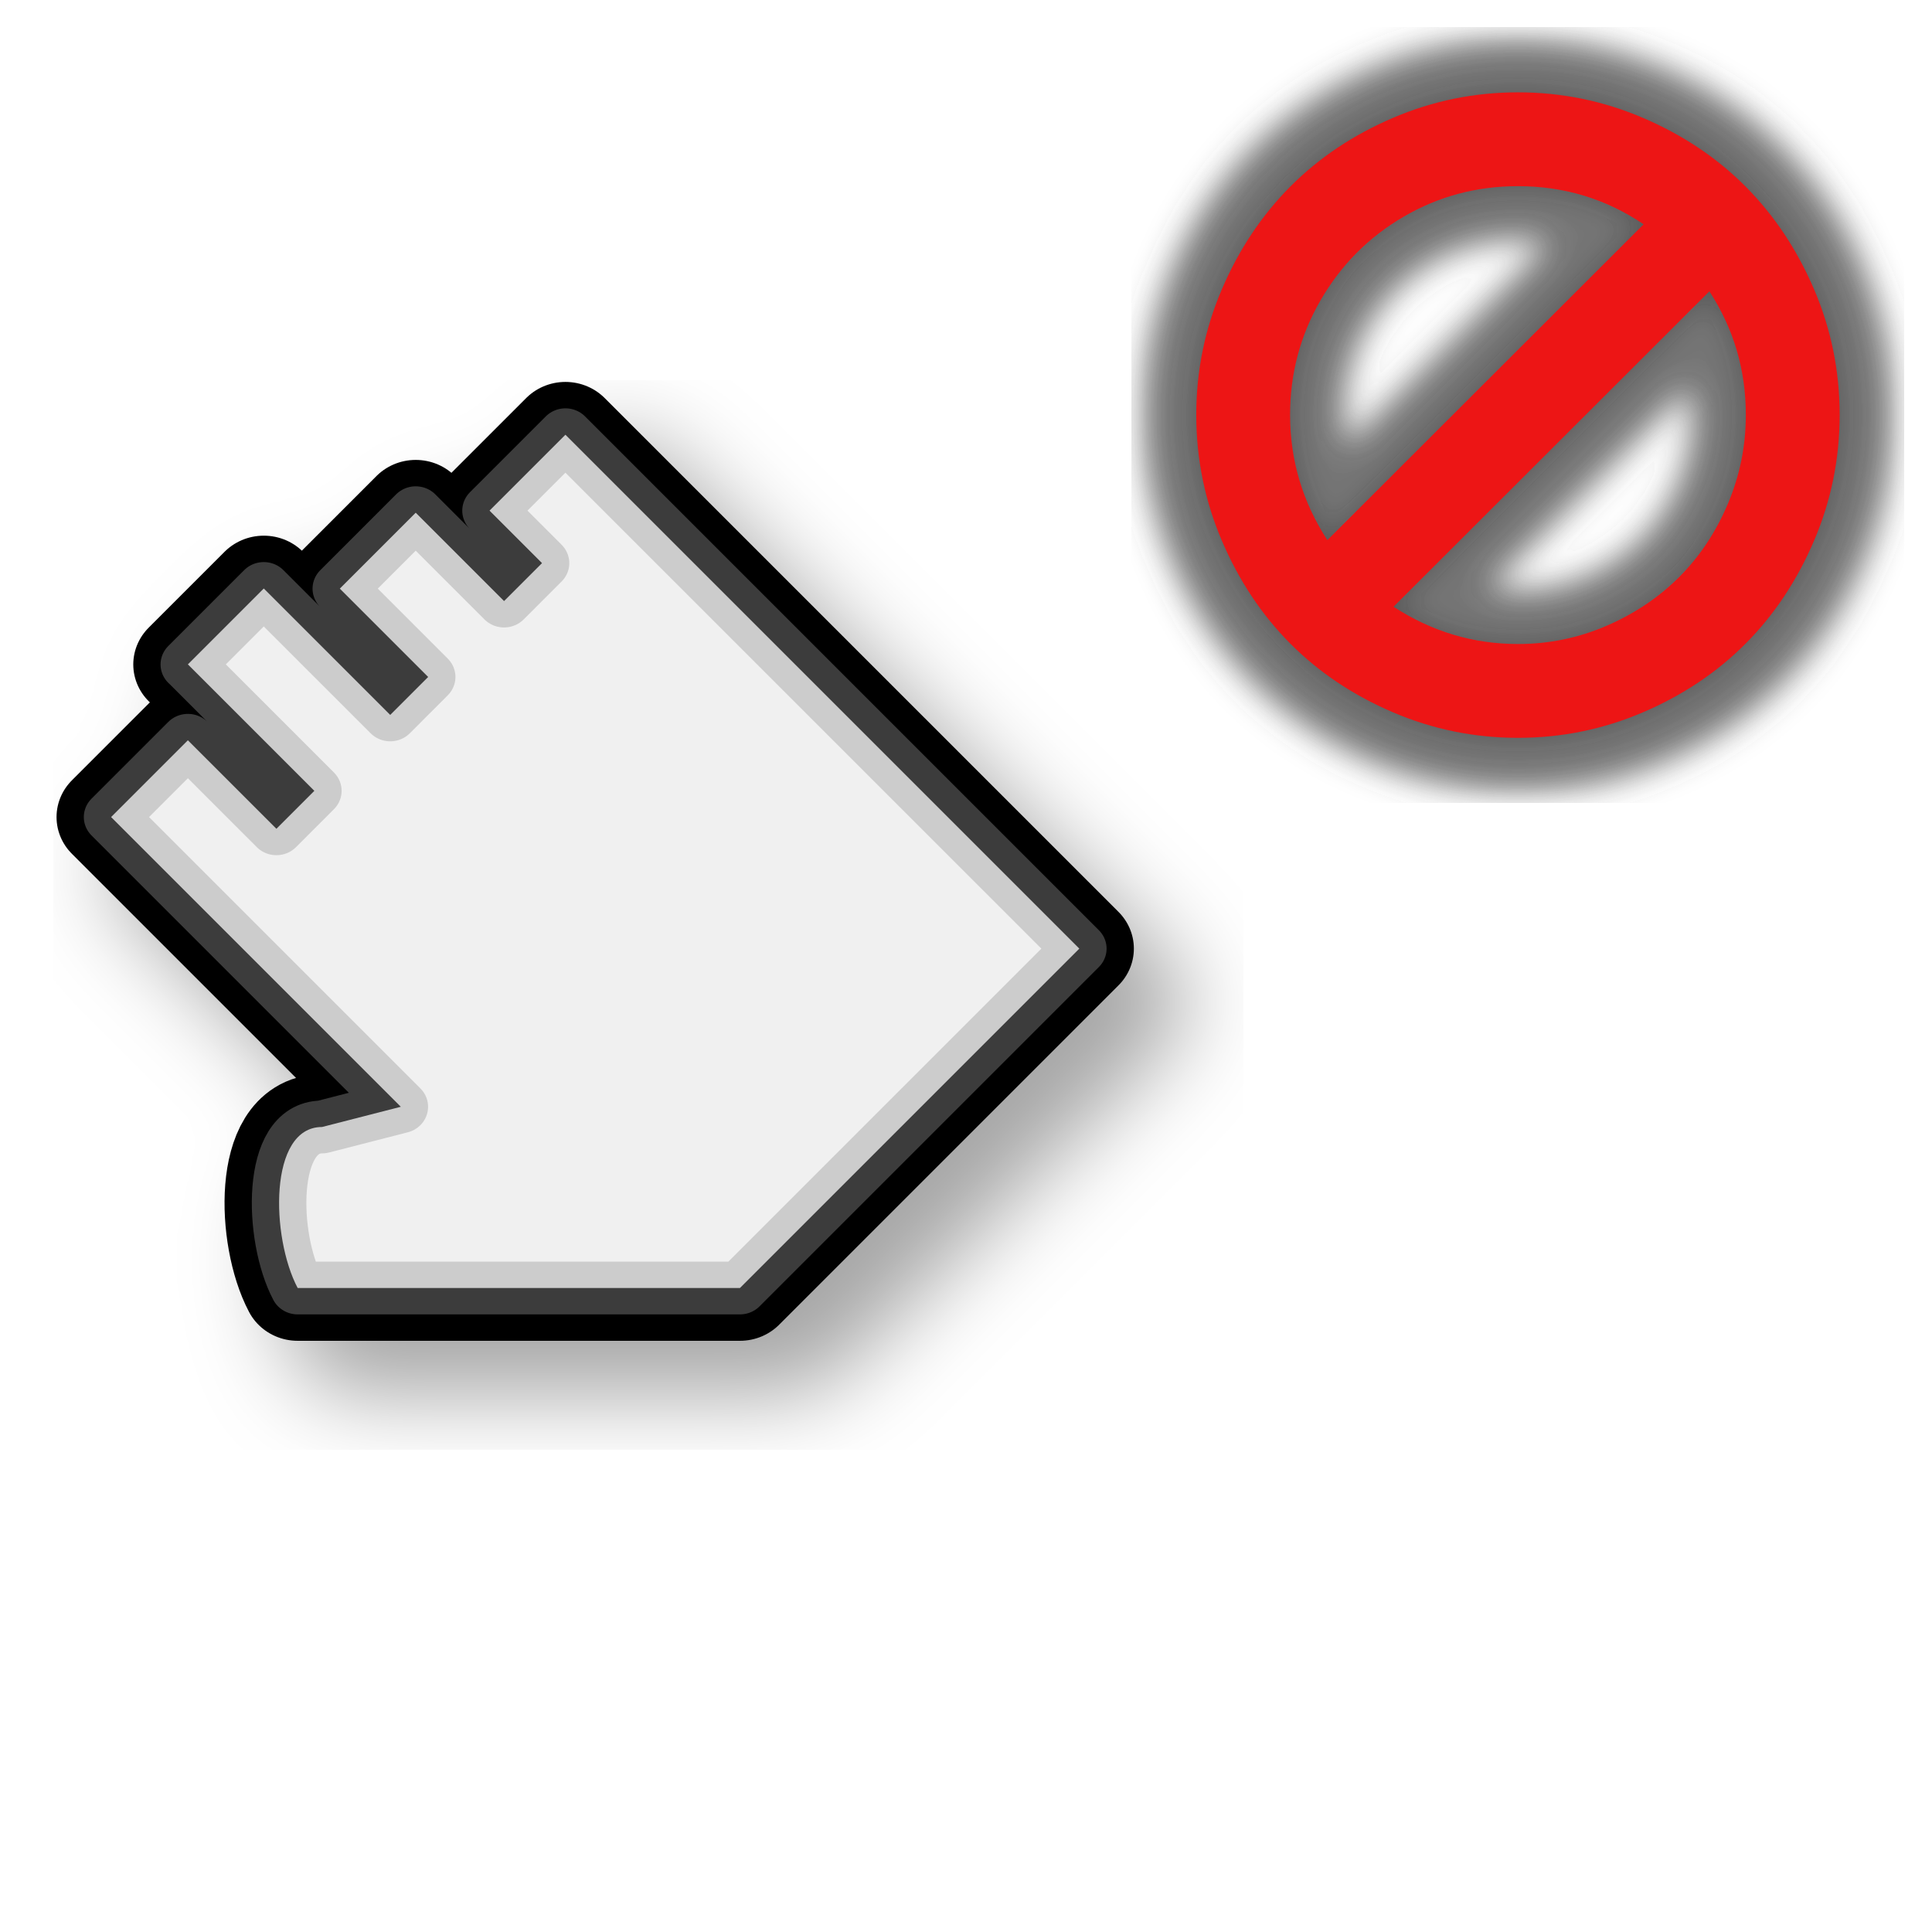
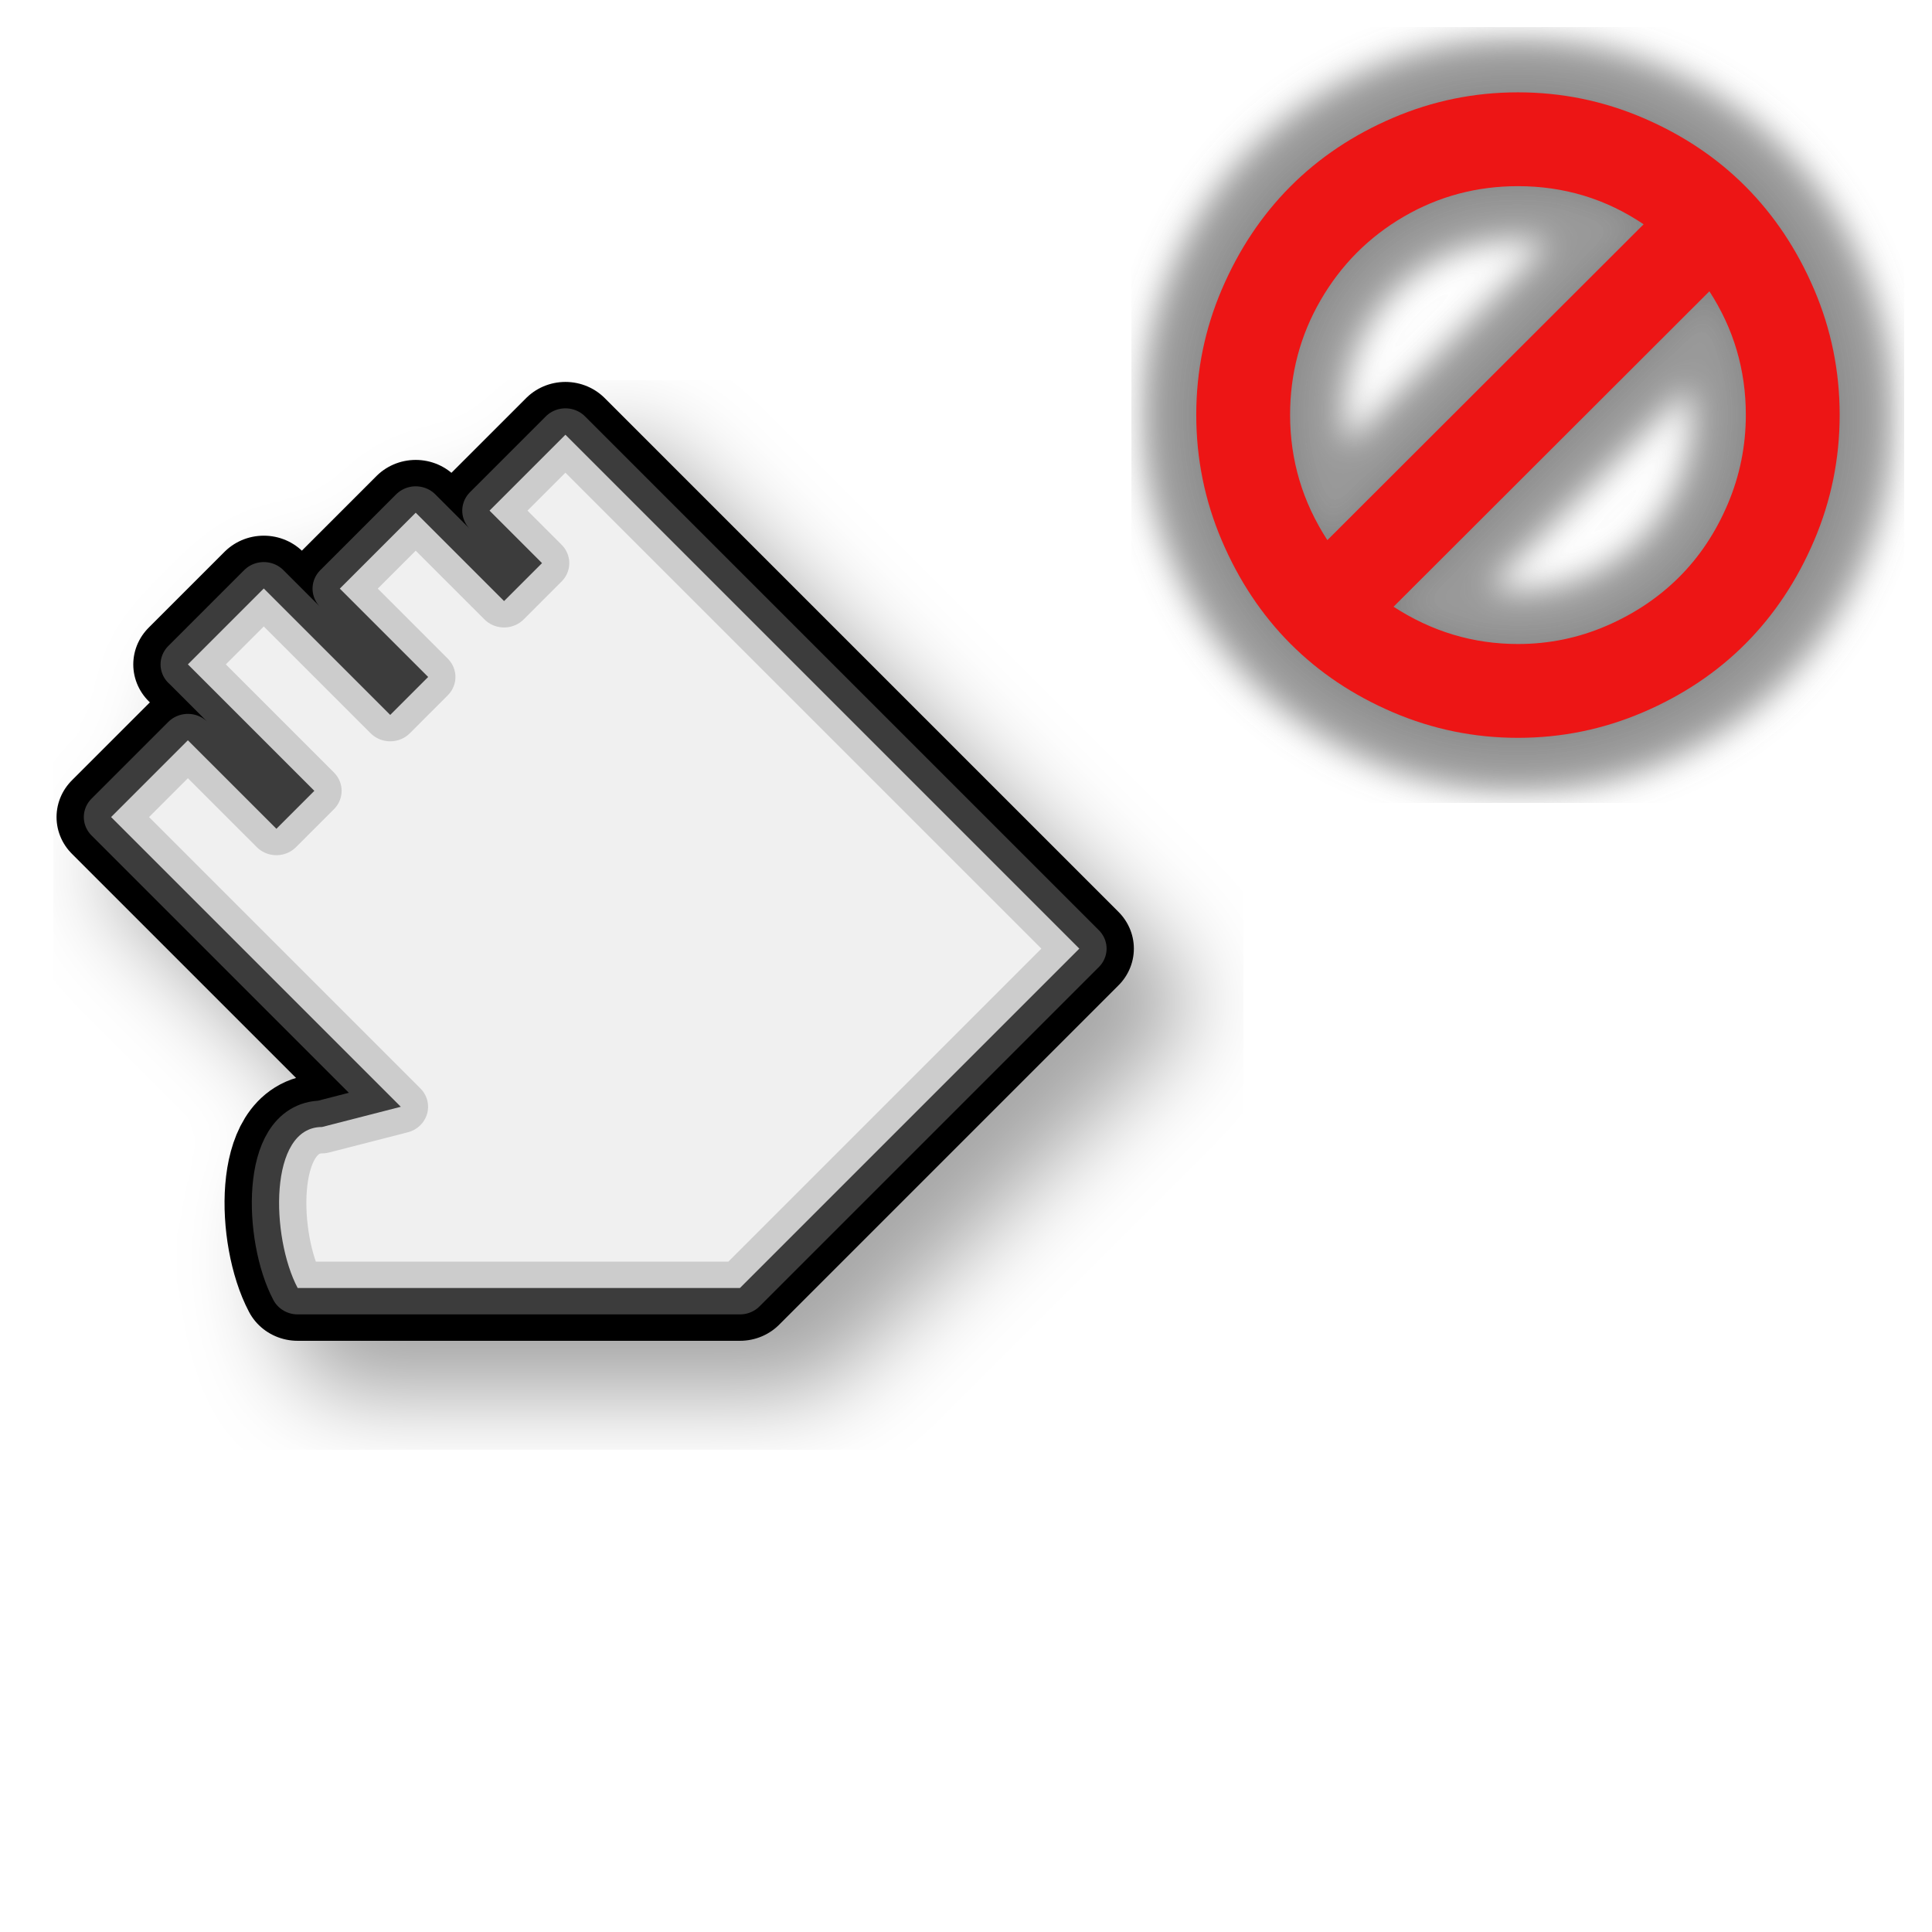
<svg xmlns="http://www.w3.org/2000/svg" xmlns:xlink="http://www.w3.org/1999/xlink" version="1.0" viewBox="0 0 36 36" id="svg2" width="100%" height="100%">
  <defs id="defs14">
    <linearGradient id="linearGradient3754">
      <stop style="stop-color:#ec687b;stop-opacity:1;" offset="0" id="stop3756" />
      <stop style="stop-color:#911324;stop-opacity:1;" offset="1" id="stop3758" />
    </linearGradient>
    <linearGradient xlink:href="#linearGradient3754" id="linearGradient3760" x1="12" y1="0.606" x2="12" y2="23.394" gradientUnits="userSpaceOnUse" />
    <radialGradient xlink:href="#linearGradient3133-9" id="radialGradient4853" gradientUnits="userSpaceOnUse" gradientTransform="matrix(0.5972801,0,0,0.4043377,4.916208,-18.48213)" cx="64" cy="35.686" fx="64" fy="35.686" r="40" />
    <linearGradient id="linearGradient3133-9">
      <stop style="stop-color:#646661;stop-opacity:1" offset="0" id="stop3135-5" />
      <stop style="stop-color:#111111;stop-opacity:1" offset="1" id="stop3137-0" />
    </linearGradient>
    <linearGradient id="linearGradient5724">
      <stop id="stop5726" offset="0" style="stop-color:#ffffff;stop-opacity:1;" />
      <stop style="stop-color:#c8c8c8;stop-opacity:1;" offset="0.5" id="stop5728" />
      <stop id="stop5730" offset="1" style="stop-color:#ffffff;stop-opacity:1;" />
    </linearGradient>
    <radialGradient xlink:href="#linearGradient5724" id="radialGradient25479" gradientUnits="userSpaceOnUse" gradientTransform="matrix(1.244391,0,0,1.244391,-367.3803,-13.76276)" cx="304.94" cy="18.894" fx="304.94" fy="18.894" r="10.046" />
    <radialGradient xlink:href="#linearGradient4458-7-3" id="radialGradient5081" gradientUnits="userSpaceOnUse" gradientTransform="matrix(-0.9076119,0.4198102,-1.270628,-2.747044,78.32816,57.96794)" cx="46.2" cy="27.07" fx="46.2" fy="27.07" r="4.13" />
    <linearGradient id="linearGradient4458-7-3">
      <stop style="stop-color:#323232;stop-opacity:1;" offset="0" id="stop4460-0-1" />
      <stop style="stop-color:#000000;stop-opacity:1;" offset="1" id="stop4462-7-4" />
    </linearGradient>
    <radialGradient xlink:href="#linearGradient4846-9-9" id="radialGradient5083" gradientUnits="userSpaceOnUse" gradientTransform="matrix(0.8377957,-0.3875172,0.6297153,1.361418,-35.42861,1.237587)" cx="36" cy="23.375" fx="36" fy="23.375" r="6.5" />
    <linearGradient id="linearGradient4846-9-9">
      <stop style="stop-color:#999999;stop-opacity:0.196;" offset="0" id="stop4848-4-9" />
      <stop id="stop4854-7-0" offset="0.5" style="stop-color:#999999;stop-opacity:0;" />
      <stop style="stop-color:#999999;stop-opacity:0.196;" offset="1" id="stop4856-0-6" />
    </linearGradient>
    <radialGradient xlink:href="#linearGradient4458-7-3-61" id="radialGradient3966" gradientUnits="userSpaceOnUse" gradientTransform="matrix(-0.9076119,0.4198102,-1.270628,-2.747044,81.32816,53.96794)" cx="46.2" cy="27.07" fx="46.2" fy="27.07" r="4.13" />
    <linearGradient id="linearGradient4458-7-3-61">
      <stop style="stop-color:#323232;stop-opacity:1;" offset="0" id="stop4460-0-1-94" />
      <stop style="stop-color:#000000;stop-opacity:1;" offset="1" id="stop4462-7-4-6" />
    </linearGradient>
    <radialGradient xlink:href="#linearGradient4846-9-9-34" id="radialGradient3964" gradientUnits="userSpaceOnUse" gradientTransform="matrix(0.8377957,-0.3875172,0.6297153,1.361418,-32.42861,-2.762413)" cx="36" cy="23.375" fx="36" fy="23.375" r="6.5" />
    <linearGradient id="linearGradient4846-9-9-34">
      <stop style="stop-color:#999999;stop-opacity:0.196;" offset="0" id="stop4848-4-9-7" />
      <stop id="stop4854-7-0-5" offset="0.5" style="stop-color:#999999;stop-opacity:0;" />
      <stop style="stop-color:#999999;stop-opacity:0.196;" offset="1" id="stop4856-0-6-5" />
    </linearGradient>
    <radialGradient xlink:href="#linearGradient4458-7-3-61-9" id="radialGradient3300" gradientUnits="userSpaceOnUse" gradientTransform="matrix(-0.9076119,0.4198102,-1.270628,-2.747044,81.32816,53.96794)" cx="46.2" cy="27.07" fx="46.2" fy="27.07" r="4.13" />
    <linearGradient id="linearGradient4458-7-3-61-9">
      <stop style="stop-color:#323232;stop-opacity:1;" offset="0" id="stop4460-0-1-94-2" />
      <stop style="stop-color:#000000;stop-opacity:1;" offset="1" id="stop4462-7-4-6-1" />
    </linearGradient>
    <radialGradient xlink:href="#linearGradient4846-9-9-34-7" id="radialGradient3297" gradientUnits="userSpaceOnUse" gradientTransform="matrix(0.8377957,-0.3875172,0.6297153,1.361418,-32.42861,-2.762413)" cx="36" cy="23.375" fx="36" fy="23.375" r="6.5" />
    <linearGradient id="linearGradient4846-9-9-34-7">
      <stop style="stop-color:#999999;stop-opacity:0.196;" offset="0" id="stop4848-4-9-7-6" />
      <stop id="stop4854-7-0-5-7" offset="0.5" style="stop-color:#999999;stop-opacity:0;" />
      <stop style="stop-color:#999999;stop-opacity:0.196;" offset="1" id="stop4856-0-6-5-7" />
    </linearGradient>
    <radialGradient r="6.5" fy="23.375" fx="36" cy="23.375" cx="36" gradientTransform="matrix(0.8377957,-0.3875172,0.6297153,1.361418,-32.42861,-2.762413)" gradientUnits="userSpaceOnUse" id="radialGradient3682" xlink:href="#linearGradient4846-9-9-34-7" />
    <radialGradient xlink:href="#linearGradient4458-7-3-61-5" id="radialGradient3300-3" gradientUnits="userSpaceOnUse" gradientTransform="matrix(-0.9076119,0.4198102,-1.270628,-2.747044,81.32816,53.96794)" cx="46.2" cy="27.07" fx="46.2" fy="27.07" r="4.13" />
    <linearGradient id="linearGradient4458-7-3-61-5">
      <stop style="stop-color:#323232;stop-opacity:1;" offset="0" id="stop4460-0-1-94-1" />
      <stop style="stop-color:#000000;stop-opacity:1;" offset="1" id="stop4462-7-4-6-0" />
    </linearGradient>
    <radialGradient xlink:href="#linearGradient4846-9-9-34-1" id="radialGradient3297-8" gradientUnits="userSpaceOnUse" gradientTransform="matrix(0.8377957,-0.3875172,0.6297153,1.361418,-32.42861,-2.762413)" cx="36" cy="23.375" fx="36" fy="23.375" r="6.5" />
    <linearGradient id="linearGradient4846-9-9-34-1">
      <stop style="stop-color:#ffffff;stop-opacity:0.059;" offset="0" id="stop4848-4-9-7-1" />
      <stop id="stop4854-7-0-5-4" offset="0.5" style="stop-color:#ffffff;stop-opacity:0.255;" />
      <stop style="stop-color:#ffffff;stop-opacity:0.157;" offset="1" id="stop4856-0-6-5-0" />
    </linearGradient>
    <radialGradient xlink:href="#linearGradient4458-7-3-61-6" id="radialGradient3300-2" gradientUnits="userSpaceOnUse" gradientTransform="matrix(-0.9076119,0.4198102,-1.270628,-2.747044,81.32816,53.96794)" cx="46.2" cy="27.07" fx="46.2" fy="27.07" r="4.13" />
    <linearGradient id="linearGradient4458-7-3-61-6">
      <stop style="stop-color:#323232;stop-opacity:1;" offset="0" id="stop4460-0-1-94-8" />
      <stop style="stop-color:#000000;stop-opacity:1;" offset="1" id="stop4462-7-4-6-5" />
    </linearGradient>
    <radialGradient xlink:href="#linearGradient4846-9-9-34-16" id="radialGradient3297-7" gradientUnits="userSpaceOnUse" gradientTransform="matrix(0.8377957,-0.3875172,0.6297153,1.361418,-32.42861,-2.762413)" cx="36" cy="23.375" fx="36" fy="23.375" r="6.5" />
    <linearGradient id="linearGradient4846-9-9-34-16">
      <stop style="stop-color:#ffffff;stop-opacity:0.059;" offset="0" id="stop4848-4-9-7-4" />
      <stop id="stop4854-7-0-5-6" offset="0.5" style="stop-color:#ffffff;stop-opacity:0.255;" />
      <stop style="stop-color:#ffffff;stop-opacity:0.157;" offset="1" id="stop4856-0-6-5-3" />
    </linearGradient>
    <radialGradient r="6.5" fy="23.375" fx="36" cy="23.375" cx="36" gradientTransform="matrix(0.8377957,-0.3875172,0.6297153,1.361418,-35.42861,-4.762414)" gradientUnits="userSpaceOnUse" id="radialGradient3297-818" xlink:href="#linearGradient4846-9-9-34-642" />
    <linearGradient id="linearGradient4846-9-9-34-642">
      <stop id="stop4420" offset="0" style="stop-color:#787878;stop-opacity:0.059;" />
      <stop style="stop-color:#787878;stop-opacity:0.255;" offset="0.5" id="stop4422" />
      <stop id="stop4424" offset="1" style="stop-color:#969696;stop-opacity:0.157;" />
    </linearGradient>
    <linearGradient xlink:href="#linearGradient5966" id="linearGradient5972" x1="2" y1="-3" x2="10" y2="14" gradientUnits="userSpaceOnUse" />
    <linearGradient id="linearGradient5966">
      <stop style="stop-color:#ffffff;stop-opacity:1;" offset="0" id="stop5968" />
      <stop style="stop-color:#d7d7d7;stop-opacity:1;" offset="1" id="stop5970" />
    </linearGradient>
    <radialGradient xlink:href="#linearGradient4458-7-6-5" id="radialGradient6065" gradientUnits="userSpaceOnUse" gradientTransform="matrix(-1.426794,0.6582382,-2.079424,-4.507351,124.2089,88.60451)" cx="46.2" cy="27.07" fx="46.2" fy="27.07" r="4.13" />
    <linearGradient id="linearGradient4458-7-6-5">
      <stop style="stop-color:#ffffff;stop-opacity:1;" offset="0" id="stop4460-0-1-1" />
      <stop style="stop-color:#d7d7d7;stop-opacity:1;" offset="1" id="stop4462-7-8-6" />
    </linearGradient>
    <linearGradient id="linearGradient4458-7-6-5-0">
      <stop style="stop-color:#ffffff;stop-opacity:1;" offset="0" id="stop4460-0-1-1-7" />
      <stop style="stop-color:#d7d7d7;stop-opacity:1;" offset="1" id="stop4462-7-8-6-0" />
    </linearGradient>
    <radialGradient xlink:href="#linearGradient4458-7-6-5-7" id="radialGradient6065-8" gradientUnits="userSpaceOnUse" gradientTransform="matrix(-1.426794,0.6582382,-2.079424,-4.507351,124.2089,88.60451)" cx="46.2" cy="27.07" fx="46.2" fy="27.07" r="4.13" />
    <linearGradient id="linearGradient4458-7-6-5-7">
      <stop style="stop-color:#ffffff;stop-opacity:1;" offset="0" id="stop4460-0-1-1-76" />
      <stop style="stop-color:#d7d7d7;stop-opacity:1;" offset="1" id="stop4462-7-8-6-9" />
    </linearGradient>
    <linearGradient xlink:href="#linearGradient4111" id="linearGradient4117" x1="4" y1="2" x2="2" y2="-3" gradientUnits="userSpaceOnUse" />
    <linearGradient id="linearGradient4111">
      <stop style="stop-color:#a5a5a5;stop-opacity:1;" offset="0" id="stop4113" />
      <stop style="stop-color:#ffffff;stop-opacity:1;" offset="1" id="stop4115" />
    </linearGradient>
    <linearGradient y2="-3" x2="2" y1="2" x1="4" gradientUnits="userSpaceOnUse" id="linearGradient11375" xlink:href="#linearGradient4111" />
    <radialGradient xlink:href="#linearGradient4458-7-6-5-5" id="radialGradient6065-0" gradientUnits="userSpaceOnUse" gradientTransform="matrix(-1.426794,0.6582382,-2.079424,-4.507351,124.2089,88.60451)" cx="46.2" cy="27.07" fx="46.2" fy="27.07" r="4.13" />
    <linearGradient id="linearGradient4458-7-6-5-5">
      <stop style="stop-color:#ffffff;stop-opacity:1;" offset="0" id="stop4460-0-1-1-3" />
      <stop style="stop-color:#d7d7d7;stop-opacity:1;" offset="1" id="stop4462-7-8-6-7" />
    </linearGradient>
    <linearGradient xlink:href="#linearGradient4111-1" id="linearGradient4117-6" x1="4" y1="2" x2="2" y2="-3" gradientUnits="userSpaceOnUse" />
    <linearGradient id="linearGradient4111-1">
      <stop style="stop-color:#878787;stop-opacity:1;" offset="0" id="stop4113-9" />
      <stop style="stop-color:#ffffff;stop-opacity:1;" offset="1" id="stop4115-9" />
    </linearGradient>
    <linearGradient y2="-3" x2="2" y1="2" x1="4" gradientUnits="userSpaceOnUse" id="linearGradient9307" xlink:href="#linearGradient4111-1" gradientTransform="translate(5.5,-4.150707)" />
    <radialGradient xlink:href="#linearGradient4458-7-6-5-9" id="radialGradient6065-1" gradientUnits="userSpaceOnUse" gradientTransform="matrix(-1.426794,0.6582382,-2.079424,-4.507351,124.2089,88.60451)" cx="46.2" cy="27.07" fx="46.2" fy="27.07" r="4.13" />
    <linearGradient id="linearGradient4458-7-6-5-9">
      <stop style="stop-color:#ffffff;stop-opacity:1;" offset="0" id="stop4460-0-1-1-36" />
      <stop style="stop-color:#d7d7d7;stop-opacity:1;" offset="1" id="stop4462-7-8-6-3" />
    </linearGradient>
    <radialGradient xlink:href="#linearGradient4277" id="radialGradient4283" cx="1.252" cy="-6.678" fx="1.252" fy="-6.678" r="5.497" gradientTransform="matrix(0.7276783,0,0,0.7276784,1.089287,1.859238)" gradientUnits="userSpaceOnUse" />
    <linearGradient id="linearGradient4277">
      <stop style="stop-color:#ffffff;stop-opacity:0.196;" offset="0" id="stop4279" />
      <stop style="stop-color:#ffffff;stop-opacity:0;" offset="1" id="stop4281" />
    </linearGradient>
    <radialGradient xlink:href="#linearGradient4277" id="radialGradient4287" gradientUnits="userSpaceOnUse" gradientTransform="matrix(0.7276783,0,0,0.7276784,1.089287,1.859238)" cx="1.264" cy="12.998" fx="1.264" fy="12.998" r="5.497" />
    <linearGradient id="linearGradient10980">
      <stop style="stop-color:#ffffff;stop-opacity:0.196;" offset="0" id="stop10982" />
      <stop style="stop-color:#ffffff;stop-opacity:0;" offset="1" id="stop10984" />
    </linearGradient>
    <radialGradient xlink:href="#linearGradient4277" id="radialGradient4291" gradientUnits="userSpaceOnUse" gradientTransform="matrix(0.7276783,0,0,0.7276784,1.089287,1.859237)" cx="14.985" cy="6.655" fx="14.985" fy="6.655" r="5.497" />
    <linearGradient id="linearGradient10987">
      <stop style="stop-color:#ffffff;stop-opacity:0.196;" offset="0" id="stop10989" />
      <stop style="stop-color:#ffffff;stop-opacity:0;" offset="1" id="stop10991" />
    </linearGradient>
    <radialGradient r="5.497" fy="6.655" fx="14.985" cy="6.655" cx="14.985" gradientTransform="matrix(0.7276783,0,0,0.7276784,1.089287,1.859237)" gradientUnits="userSpaceOnUse" id="radialGradient11002" xlink:href="#linearGradient4277" />
    <radialGradient xlink:href="#linearGradient4458-7-6-5-6" id="radialGradient6065-9" gradientUnits="userSpaceOnUse" gradientTransform="matrix(-1.426794,0.6582382,-2.079424,-4.507351,124.2089,88.60451)" cx="46.2" cy="27.07" fx="46.2" fy="27.07" r="4.13" />
    <linearGradient id="linearGradient4458-7-6-5-6">
      <stop style="stop-color:#ffffff;stop-opacity:1;" offset="0" id="stop4460-0-1-1-0" />
      <stop style="stop-color:#d7d7d7;stop-opacity:1;" offset="1" id="stop4462-7-8-6-95" />
    </linearGradient>
    <radialGradient xlink:href="#linearGradient4277-0" id="radialGradient4283-8" cx="1.252" cy="-6.678" fx="1.252" fy="-6.678" r="5.497" gradientTransform="matrix(0.7276783,0,0,0.7276784,1.089287,1.859238)" gradientUnits="userSpaceOnUse" />
    <linearGradient id="linearGradient4277-0">
      <stop style="stop-color:#ffffff;stop-opacity:0.196;" offset="0" id="stop4279-8" />
      <stop style="stop-color:#ffffff;stop-opacity:0;" offset="1" id="stop4281-2" />
    </linearGradient>
    <radialGradient xlink:href="#linearGradient4277-0" id="radialGradient4287-6" gradientUnits="userSpaceOnUse" gradientTransform="matrix(0.7276783,0,0,0.7276784,1.089287,1.859238)" cx="1.264" cy="12.998" fx="1.264" fy="12.998" r="5.497" />
    <linearGradient id="linearGradient21841">
      <stop style="stop-color:#ffffff;stop-opacity:0.196;" offset="0" id="stop21843" />
      <stop style="stop-color:#ffffff;stop-opacity:0;" offset="1" id="stop21845" />
    </linearGradient>
    <radialGradient xlink:href="#linearGradient4277-0" id="radialGradient4291-6" gradientUnits="userSpaceOnUse" gradientTransform="matrix(0.7276783,0,0,0.7276784,1.089287,1.859237)" cx="14.985" cy="6.655" fx="14.985" fy="6.655" r="5.497" />
    <linearGradient id="linearGradient21848">
      <stop style="stop-color:#ffffff;stop-opacity:0.196;" offset="0" id="stop21850" />
      <stop style="stop-color:#ffffff;stop-opacity:0;" offset="1" id="stop21852" />
    </linearGradient>
    <radialGradient r="5.497" fy="6.655" fx="14.985" cy="6.655" cx="14.985" gradientTransform="matrix(0.7276783,0,0,0.7276784,1.089287,1.859237)" gradientUnits="userSpaceOnUse" id="radialGradient21863" xlink:href="#linearGradient4277-0" />
    <radialGradient xlink:href="#linearGradient4458-7-6-5-03" id="radialGradient6065-7" gradientUnits="userSpaceOnUse" gradientTransform="matrix(-1.426794,0.6582382,-2.079424,-4.507351,124.2089,88.60451)" cx="46.2" cy="27.07" fx="46.2" fy="27.07" r="4.13" />
    <linearGradient id="linearGradient4458-7-6-5-03">
      <stop style="stop-color:#ffffff;stop-opacity:1;" offset="0" id="stop4460-0-1-1-72" />
      <stop style="stop-color:#d7d7d7;stop-opacity:1;" offset="1" id="stop4462-7-8-6-1" />
    </linearGradient>
    <radialGradient r="4.13" fy="27.07" fx="46.2" cy="27.07" cx="46.2" gradientTransform="matrix(-1.426794,0.6582382,-2.079424,-4.507351,124.2089,88.60451)" gradientUnits="userSpaceOnUse" id="radialGradient9947" xlink:href="#linearGradient4458-7-6-5-03" />
    <radialGradient xlink:href="#linearGradient4458-7-6-5-65" id="radialGradient6065-4" gradientUnits="userSpaceOnUse" gradientTransform="matrix(-1.426794,0.6582382,-2.079424,-4.507351,124.2089,88.60451)" cx="46.2" cy="27.07" fx="46.2" fy="27.07" r="4.13" />
    <linearGradient id="linearGradient4458-7-6-5-65">
      <stop style="stop-color:#ffffff;stop-opacity:1;" offset="0" id="stop4460-0-1-1-4" />
      <stop style="stop-color:#d7d7d7;stop-opacity:1;" offset="1" id="stop4462-7-8-6-4" />
    </linearGradient>
    <radialGradient xlink:href="#linearGradient4458-7-6-95" id="radialGradient6078" gradientUnits="userSpaceOnUse" gradientTransform="matrix(-1.933308,0.8090682,-2.007446,-4.796891,99.5075,46.43775)" cx="34.989" cy="15.375" fx="34.989" fy="15.375" r="5" />
    <linearGradient id="linearGradient4458-7-6-95">
      <stop style="stop-color:#ffffff;stop-opacity:1;" offset="0" id="stop4460-0-1-6" />
      <stop style="stop-color:#f0f0f0;stop-opacity:1;" offset="1" id="stop4462-7-8-44" />
    </linearGradient>
    <radialGradient xlink:href="#linearGradient4458-7-6-54" id="radialGradient9315" cx="34.989" cy="15.375" fx="34.989" fy="15.375" r="5" gradientTransform="matrix(-1.955863,0.75291,-1.868107,-4.852852,98.15851,49.26151)" gradientUnits="userSpaceOnUse" />
    <linearGradient id="linearGradient4458-7-6-54">
      <stop style="stop-color:#ffffff;stop-opacity:1;" offset="0" id="stop4460-0-1-37" />
      <stop style="stop-color:#f0f0f0;stop-opacity:1;" offset="1" id="stop4462-7-8-93" />
    </linearGradient>
    <radialGradient xlink:href="#linearGradient4458-7-6-66" id="radialGradient11928" gradientUnits="userSpaceOnUse" gradientTransform="matrix(-1.901309,0.8816448,-2.187522,-4.717494,101.1563,42.6777)" cx="34.989" cy="15.375" fx="34.989" fy="15.375" r="5" />
    <linearGradient id="linearGradient4458-7-6-66">
      <stop style="stop-color:#ffffff;stop-opacity:1;" offset="0" id="stop4460-0-1-9" />
      <stop style="stop-color:#f0f0f0;stop-opacity:1;" offset="1" id="stop4462-7-8-98" />
    </linearGradient>
    <radialGradient xlink:href="#linearGradient4458-7-6-45" id="radialGradient9315-0" cx="34.989" cy="15.375" fx="34.989" fy="15.375" r="5" gradientTransform="matrix(-1.902012,0.8801271,-2.183756,-4.719238,101.123,42.75762)" gradientUnits="userSpaceOnUse" />
    <linearGradient id="linearGradient4458-7-6-45">
      <stop style="stop-color:#ffffff;stop-opacity:1;" offset="0" id="stop4460-0-1-01" />
      <stop style="stop-color:#f0f0f0;stop-opacity:1;" offset="1" id="stop4462-7-8-10" />
    </linearGradient>
    <linearGradient gradientTransform="matrix(0.9075458,-0.4199532,0.4199532,0.9075458,-20.02295,0.8111985)" xlink:href="#linearGradient10014" id="linearGradient10020" x1="10" y1="28" x2="10" y2="19" gradientUnits="userSpaceOnUse" />
    <linearGradient id="linearGradient10014">
      <stop style="stop-color:#969696;stop-opacity:0.745;" offset="0" id="stop10016" />
      <stop style="stop-color:#969696;stop-opacity:0;" offset="1" id="stop10018" />
    </linearGradient>
    <linearGradient y2="19" x2="10" y1="28" x1="10" gradientTransform="matrix(0.9075458,-0.4199532,0.4199532,0.9075458,-20.02295,0.8111985)" gradientUnits="userSpaceOnUse" id="linearGradient18704" xlink:href="#linearGradient10014" />
    <linearGradient id="linearGradient4458-7-6-45-2">
      <stop style="stop-color:#ffffff;stop-opacity:1;" offset="0" id="stop4460-0-1-01-2" />
      <stop style="stop-color:#f0f0f0;stop-opacity:1;" offset="1" id="stop4462-7-8-10-9" />
    </linearGradient>
    <linearGradient id="linearGradient10014-0">
      <stop style="stop-color:#969696;stop-opacity:0.745;" offset="0" id="stop10016-5" />
      <stop style="stop-color:#969696;stop-opacity:0;" offset="1" id="stop10018-1" />
    </linearGradient>
    <radialGradient xlink:href="#linearGradient4252" id="radialGradient4258" cx="4.011" cy="2.944" fx="4.011" fy="2.944" r="6.452" gradientTransform="matrix(-0.4649479,2.240659e-8,-2.369415e-8,-0.464948,2.864948,4.368979)" gradientUnits="userSpaceOnUse" />
    <linearGradient id="linearGradient4252">
      <stop style="stop-color:#ffffff;stop-opacity:1;" offset="0" id="stop4254" />
      <stop style="stop-color:#ffffff;stop-opacity:0;" offset="1" id="stop4256" />
    </linearGradient>
    <linearGradient xlink:href="#linearGradient4239-0" id="linearGradient4245-1" x1="2" y1="4" x2="3.491" y2="6" gradientUnits="userSpaceOnUse" gradientTransform="translate(0,2)" />
    <linearGradient id="linearGradient4239-0">
      <stop style="stop-color:#000000;stop-opacity:1;" offset="0" id="stop4241-0" />
      <stop style="stop-color:#000000;stop-opacity:0;" offset="1" id="stop4243-6" />
    </linearGradient>
    <radialGradient xlink:href="#linearGradient4458-7-6-45-1" id="radialGradient9315-0-3" cx="34.989" cy="15.375" fx="34.989" fy="15.375" r="5" gradientTransform="matrix(-1.902012,0.8801271,-2.183756,-4.719238,101.123,44.75762)" gradientUnits="userSpaceOnUse" />
    <linearGradient id="linearGradient4458-7-6-45-1">
      <stop style="stop-color:#ffffff;stop-opacity:1;" offset="0" id="stop4460-0-1-01-3" />
      <stop style="stop-color:#f0f0f0;stop-opacity:1;" offset="1" id="stop4462-7-8-10-4" />
    </linearGradient>
    <linearGradient gradientTransform="matrix(0.9075458,-0.4199532,0.4199532,0.9075458,-20.02295,2.811198)" xlink:href="#linearGradient10014-7" id="linearGradient10020-7" x1="10" y1="28" x2="10" y2="19" gradientUnits="userSpaceOnUse" />
    <linearGradient id="linearGradient10014-7">
      <stop style="stop-color:#969696;stop-opacity:0.745;" offset="0" id="stop10016-8" />
      <stop style="stop-color:#969696;stop-opacity:0;" offset="1" id="stop10018-3" />
    </linearGradient>
    <linearGradient y2="19" x2="10" y1="28" x1="10" gradientTransform="matrix(0.9075458,-0.4199532,0.4199532,0.9075458,-20.02295,2.811198)" gradientUnits="userSpaceOnUse" id="linearGradient25105" xlink:href="#linearGradient10014-7" />
    <linearGradient xlink:href="#linearGradient4239" id="linearGradient4245" x1="2" y1="4" x2="3.491" y2="6" gradientUnits="userSpaceOnUse" gradientTransform="translate(0,2)" />
    <linearGradient id="linearGradient4239">
      <stop style="stop-color:#000000;stop-opacity:1;" offset="0" id="stop4241" />
      <stop style="stop-color:#000000;stop-opacity:0;" offset="1" id="stop4243" />
    </linearGradient>
    <radialGradient xlink:href="#linearGradient4458-7-6-45-4" id="radialGradient9315-0-1" cx="34.989" cy="15.375" fx="34.989" fy="15.375" r="5" gradientTransform="matrix(-1.902012,0.8801271,-2.183756,-4.719238,101.123,44.75762)" gradientUnits="userSpaceOnUse" />
    <linearGradient id="linearGradient4458-7-6-45-4">
      <stop style="stop-color:#ffffff;stop-opacity:1;" offset="0" id="stop4460-0-1-01-27" />
      <stop style="stop-color:#f0f0f0;stop-opacity:1;" offset="1" id="stop4462-7-8-10-2" />
    </linearGradient>
    <linearGradient gradientTransform="matrix(0.9075458,-0.4199532,0.4199532,0.9075458,-20.02295,2.811198)" xlink:href="#linearGradient10014-2" id="linearGradient10020-5" x1="10" y1="28" x2="10" y2="19" gradientUnits="userSpaceOnUse" />
    <linearGradient id="linearGradient10014-2">
      <stop style="stop-color:#969696;stop-opacity:0.745;" offset="0" id="stop10016-89" />
      <stop style="stop-color:#969696;stop-opacity:0;" offset="1" id="stop10018-30" />
    </linearGradient>
    <linearGradient y2="19" x2="10" y1="28" x1="10" gradientTransform="matrix(0.9075458,-0.4199532,0.4199532,0.9075458,-20.02295,2.811198)" gradientUnits="userSpaceOnUse" id="linearGradient12739" xlink:href="#linearGradient10014-2" />
    <radialGradient xlink:href="#linearGradient4458-7-6-45-6" id="radialGradient9315-0-4" cx="34.989" cy="15.375" fx="34.989" fy="15.375" r="5" gradientTransform="matrix(-1.902012,0.8801271,-2.183756,-4.719238,101.123,42.75762)" gradientUnits="userSpaceOnUse" />
    <linearGradient id="linearGradient4458-7-6-45-6">
      <stop style="stop-color:#ffffff;stop-opacity:1;" offset="0" id="stop4460-0-1-01-37" />
      <stop style="stop-color:#f0f0f0;stop-opacity:1;" offset="1" id="stop4462-7-8-10-3" />
    </linearGradient>
    <linearGradient gradientTransform="matrix(0.9075458,-0.4199532,0.4199532,0.9075458,-20.02295,0.8111986)" xlink:href="#linearGradient10014-3" id="linearGradient10020-72" x1="10" y1="28" x2="10" y2="19" gradientUnits="userSpaceOnUse" />
    <linearGradient id="linearGradient10014-3">
      <stop style="stop-color:#969696;stop-opacity:0.745;" offset="0" id="stop10016-3" />
      <stop style="stop-color:#969696;stop-opacity:0;" offset="1" id="stop10018-8" />
    </linearGradient>
    <linearGradient y2="19" x2="10" y1="28" x1="10" gradientTransform="matrix(0.9075458,-0.4199532,0.4199532,0.9075458,-20.02295,0.8111986)" gradientUnits="userSpaceOnUse" id="linearGradient12662" xlink:href="#linearGradient10014-3" />
    <radialGradient xlink:href="#linearGradient4458-7-6-45-7" id="radialGradient9315-0-45" cx="34.989" cy="15.375" fx="34.989" fy="15.375" r="5" gradientTransform="matrix(-1.902012,0.8801271,-2.183756,-4.719238,102.123,43.75762)" gradientUnits="userSpaceOnUse" />
    <linearGradient id="linearGradient4458-7-6-45-7">
      <stop style="stop-color:#ffffff;stop-opacity:1;" offset="0" id="stop4460-0-1-01-23" />
      <stop style="stop-color:#f0f0f0;stop-opacity:1;" offset="1" id="stop4462-7-8-10-43" />
    </linearGradient>
    <linearGradient gradientTransform="matrix(0.9075458,-0.4199532,0.4199532,0.9075458,-19.02295,1.811198)" xlink:href="#linearGradient10014-71" id="linearGradient10020-54" x1="10" y1="28" x2="10" y2="19" gradientUnits="userSpaceOnUse" />
    <linearGradient id="linearGradient10014-71">
      <stop style="stop-color:#969696;stop-opacity:0.745;" offset="0" id="stop10016-0" />
      <stop style="stop-color:#969696;stop-opacity:0;" offset="1" id="stop10018-2" />
    </linearGradient>
    <linearGradient y2="19" x2="10" y1="28" x1="10" gradientTransform="matrix(0.9075458,-0.4199532,0.4199532,0.9075458,-19.02295,1.811198)" gradientUnits="userSpaceOnUse" id="linearGradient104447" xlink:href="#linearGradient10014-71" />
    <linearGradient id="linearGradient4458-7-6-45-27">
      <stop style="stop-color:#ffffff;stop-opacity:1;" offset="0" id="stop4460-0-1-01-4" />
      <stop style="stop-color:#f0f0f0;stop-opacity:1;" offset="1" id="stop4462-7-8-10-36" />
    </linearGradient>
    <radialGradient xlink:href="#linearGradient10014-8" id="radialGradient109192" cx="9.803" cy="15.591" fx="9.803" fy="15.591" r="5.952" gradientTransform="matrix(8.7376275e-8,-1.730129,1.73013,8.7376295e-8,-16.67575,36.95995)" gradientUnits="userSpaceOnUse" />
    <linearGradient id="linearGradient10014-8">
      <stop style="stop-color:#969696;stop-opacity:0.745;" offset="0" id="stop10016-57" />
      <stop style="stop-color:#969696;stop-opacity:0;" offset="1" id="stop10018-10" />
    </linearGradient>
    <filter id="filter8294">
      <feGaussianBlur stdDeviation="38.462" id="feGaussianBlur8296" />
-     </filter>
-     <filter color-interpolation-filters="sRGB" id="filter5660-4" x="-0.115" width="1.229" y="-0.126" height="1.252">
-       <feGaussianBlur stdDeviation="19.485" id="feGaussianBlur5662-4" />
    </filter>
    <filter color-interpolation-filters="sRGB" id="filter5660-4-1" x="-0.115" width="1.229" y="-0.126" height="1.252">
      <feGaussianBlur stdDeviation="19.485" id="feGaussianBlur5662-4-5" />
    </filter>
  </defs>
  <g id="g2993" transform="matrix(0.9486607,0,0,0.9486607,0.6160719,12.61607)">
    <g id="g8298" transform="translate(7.268156,22.38102)">
-       <g style="fill:#505050;fill-opacity:0.784;stroke:#505050;stroke-width:256.235;stroke-miterlimit:4;stroke-opacity:0.784;stroke-dasharray:none;filter:url(#filter8294)" transform="matrix(0.00822774,0,0,-0.00822774,15.57924,-22.24043)" id="g7778">
-         <path style="fill:#505050;fill-opacity:0.784;stroke:#505050;stroke-width:256.235;stroke-miterlimit:4;stroke-opacity:0.784;stroke-dasharray:none" d="m 1312,643 q 0,161 -87,295 L 471,185 Q 608,96 768,96 879,96 979.5,139.5 1080,183 1153,256 q 73,73 116,174.5 43,101.5 43,212.5 z m -999,-299 755,754 q -135,91 -300,91 -148,0 -273,-73 Q 370,1043 297,917 224,791 224,643 224,481 313,344 z M 1536,643 Q 1536,486 1475,343 1414,200 1311.5,97 1209,-6 1066.5,-67 924,-128 768,-128 612,-128 469.5,-67 327,-6 224.5,97 122,200 61,343 0,486 0,643 0,800 61,942.5 122,1085 224.5,1188 q 102.5,103 245,164 142.5,61 298.5,61 156,0 298.5,-61 142.5,-61 245,-164 Q 1414,1085 1475,942.5 1536,800 1536,643 z" id="path7780" />
+       <g style="fill:#7d7d7d;fill-opacity:0.784;stroke:#7d7d7d;stroke-width:256.235;stroke-miterlimit:4;stroke-opacity:0.784;stroke-dasharray:none;filter:url(#filter8294)" transform="matrix(0.00822774,0,0,-0.00822774,15.57924,-22.24043)" id="g7778">
+         <path style="fill:#7d7d7d;fill-opacity:0.784;stroke:#7d7d7d;stroke-width:256.235;stroke-miterlimit:4;stroke-opacity:0.784;stroke-dasharray:none" d="m 1312,643 q 0,161 -87,295 L 471,185 Q 608,96 768,96 879,96 979.5,139.5 1080,183 1153,256 q 73,73 116,174.5 43,101.5 43,212.5 z m -999,-299 755,754 q -135,91 -300,91 -148,0 -273,-73 Q 370,1043 297,917 224,791 224,643 224,481 313,344 z M 1536,643 Q 1536,486 1475,343 1414,200 1311.5,97 1209,-6 1066.5,-67 924,-128 768,-128 612,-128 469.5,-67 327,-6 224.5,97 122,200 61,343 0,486 0,643 0,800 61,942.5 122,1085 224.5,1188 q 102.5,103 245,164 142.5,61 298.5,61 156,0 298.5,-61 142.5,-61 245,-164 Q 1414,1085 1475,942.5 1536,800 1536,643 z" id="path7780" />
      </g>
      <g id="g12862" transform="matrix(0.00822774,0,0,-0.00822774,15.57924,-22.24043)" style="fill:#ed1515;fill-opacity:1">
        <path id="path12864" d="m 1312,643 q 0,161 -87,295 L 471,185 Q 608,96 768,96 879,96 979.5,139.5 1080,183 1153,256 q 73,73 116,174.5 43,101.5 43,212.5 z m -999,-299 755,754 q -135,91 -300,91 -148,0 -273,-73 Q 370,1043 297,917 224,791 224,643 224,481 313,344 z M 1536,643 Q 1536,486 1475,343 1414,200 1311.5,97 1209,-6 1066.5,-67 924,-128 768,-128 612,-128 469.5,-67 327,-6 224.5,97 122,200 61,343 0,486 0,643 0,800 61,942.5 122,1085 224.5,1188 q 102.5,103 245,164 142.5,61 298.5,61 156,0 298.5,-61 142.5,-61 245,-164 Q 1414,1085 1475,942.5 1536,800 1536,643 z" style="fill:#ed1515;fill-opacity:1" />
      </g>
    </g>
    <g transform="matrix(0.04665879,0,0,0.04516391,-3.376298,-5.960081)" style="stroke-linecap:round;stroke-linejoin:round" id="g5676">
      <path style="opacity:0.35;fill:#000000;fill-opacity:1;stroke:#000000;stroke-width:45.926;stroke-linecap:round;stroke-linejoin:round;stroke-miterlimit:4;stroke-opacity:1;stroke-dasharray:none;display:inline;filter:url(#filter5660-4-1)" d="m 160.139,149.8 53.225,54.986 -15.975,16.504 -37.262,-38.49 -32.328,33.393 121.959,125.996 -33.17,8.795 c -22.592,-10e-6 -21.533,47.984 -10.245,70.019 l 186.185,0 142.866,-147.596 -194.24,-200.664 -22.092,-22.828 -31.951,33.008 22.095,22.827 -15.977,16.503 -37.191,-38.422 -31.948,33.011 37.188,38.419 -15.972,16.503 -53.225,-54.986 -31.977,33.034 z" id="path5150" />
      <path id="path4168-3" d="m 137.547,126.46 53.225,54.986 -15.975,16.504 -37.262,-38.49 -32.328,33.393 121.959,125.996 -33.17,8.795 c -22.592,0 -21.533,47.984 -10.245,70.019 l 186.185,0 142.866,-147.596 -194.24,-200.664 -22.092,-22.828 -31.951,33.008 22.095,22.827 -15.977,16.503 -37.191,-38.422 -31.948,33.011 37.188,38.419 -15.972,16.503 -53.225,-54.986 -31.977,33.034 z" style="fill:#000000;fill-opacity:1;stroke:#000000;stroke-width:45.926;stroke-linecap:round;stroke-linejoin:round;stroke-miterlimit:4;stroke-opacity:1;stroke-dasharray:none;display:inline" />
      <path style="fill:#f0f0f0;fill-opacity:1;stroke:none;display:inline" d="m 137.547,126.46 53.225,54.986 -15.975,16.504 -37.262,-38.49 -32.328,33.393 121.959,125.996 -33.17,8.795 c -22.592,0 -21.533,47.984 -10.245,70.019 l 186.185,0 142.866,-147.596 -194.24,-200.664 -22.092,-22.828 -31.951,33.008 22.095,22.827 -15.977,16.503 -37.191,-38.422 -31.948,33.011 37.188,38.419 -15.972,16.503 -53.225,-54.986 -31.977,33.034 z" id="path5086-0-6" />
      <path style="opacity:0.4;fill:none;stroke:#969696;stroke-width:22.963;stroke-linecap:round;stroke-linejoin:round;stroke-miterlimit:4;stroke-opacity:1;stroke-dasharray:none;display:inline" d="m 137.547,126.46 53.225,54.986 -15.975,16.504 -37.262,-38.49 -32.328,33.393 121.959,125.996 -33.17,8.795 c -22.592,0 -21.533,47.984 -10.245,70.019 l 186.185,0 142.866,-147.596 -194.24,-200.664 -22.092,-22.828 -31.951,33.008 22.095,22.827 -15.977,16.503 -37.191,-38.422 -31.948,33.011 37.188,38.419 -15.972,16.503 -53.225,-54.986 -31.977,33.034 z" id="path4182-2" />
      <rect transform="matrix(22.59205,0,0,23.33982,60.02191,-162.4913)" y="0" x="0" height="36" width="36" id="rect5664" style="opacity:0;fill:#000000;fill-opacity:1;stroke:none" />
    </g>
  </g>
</svg>
